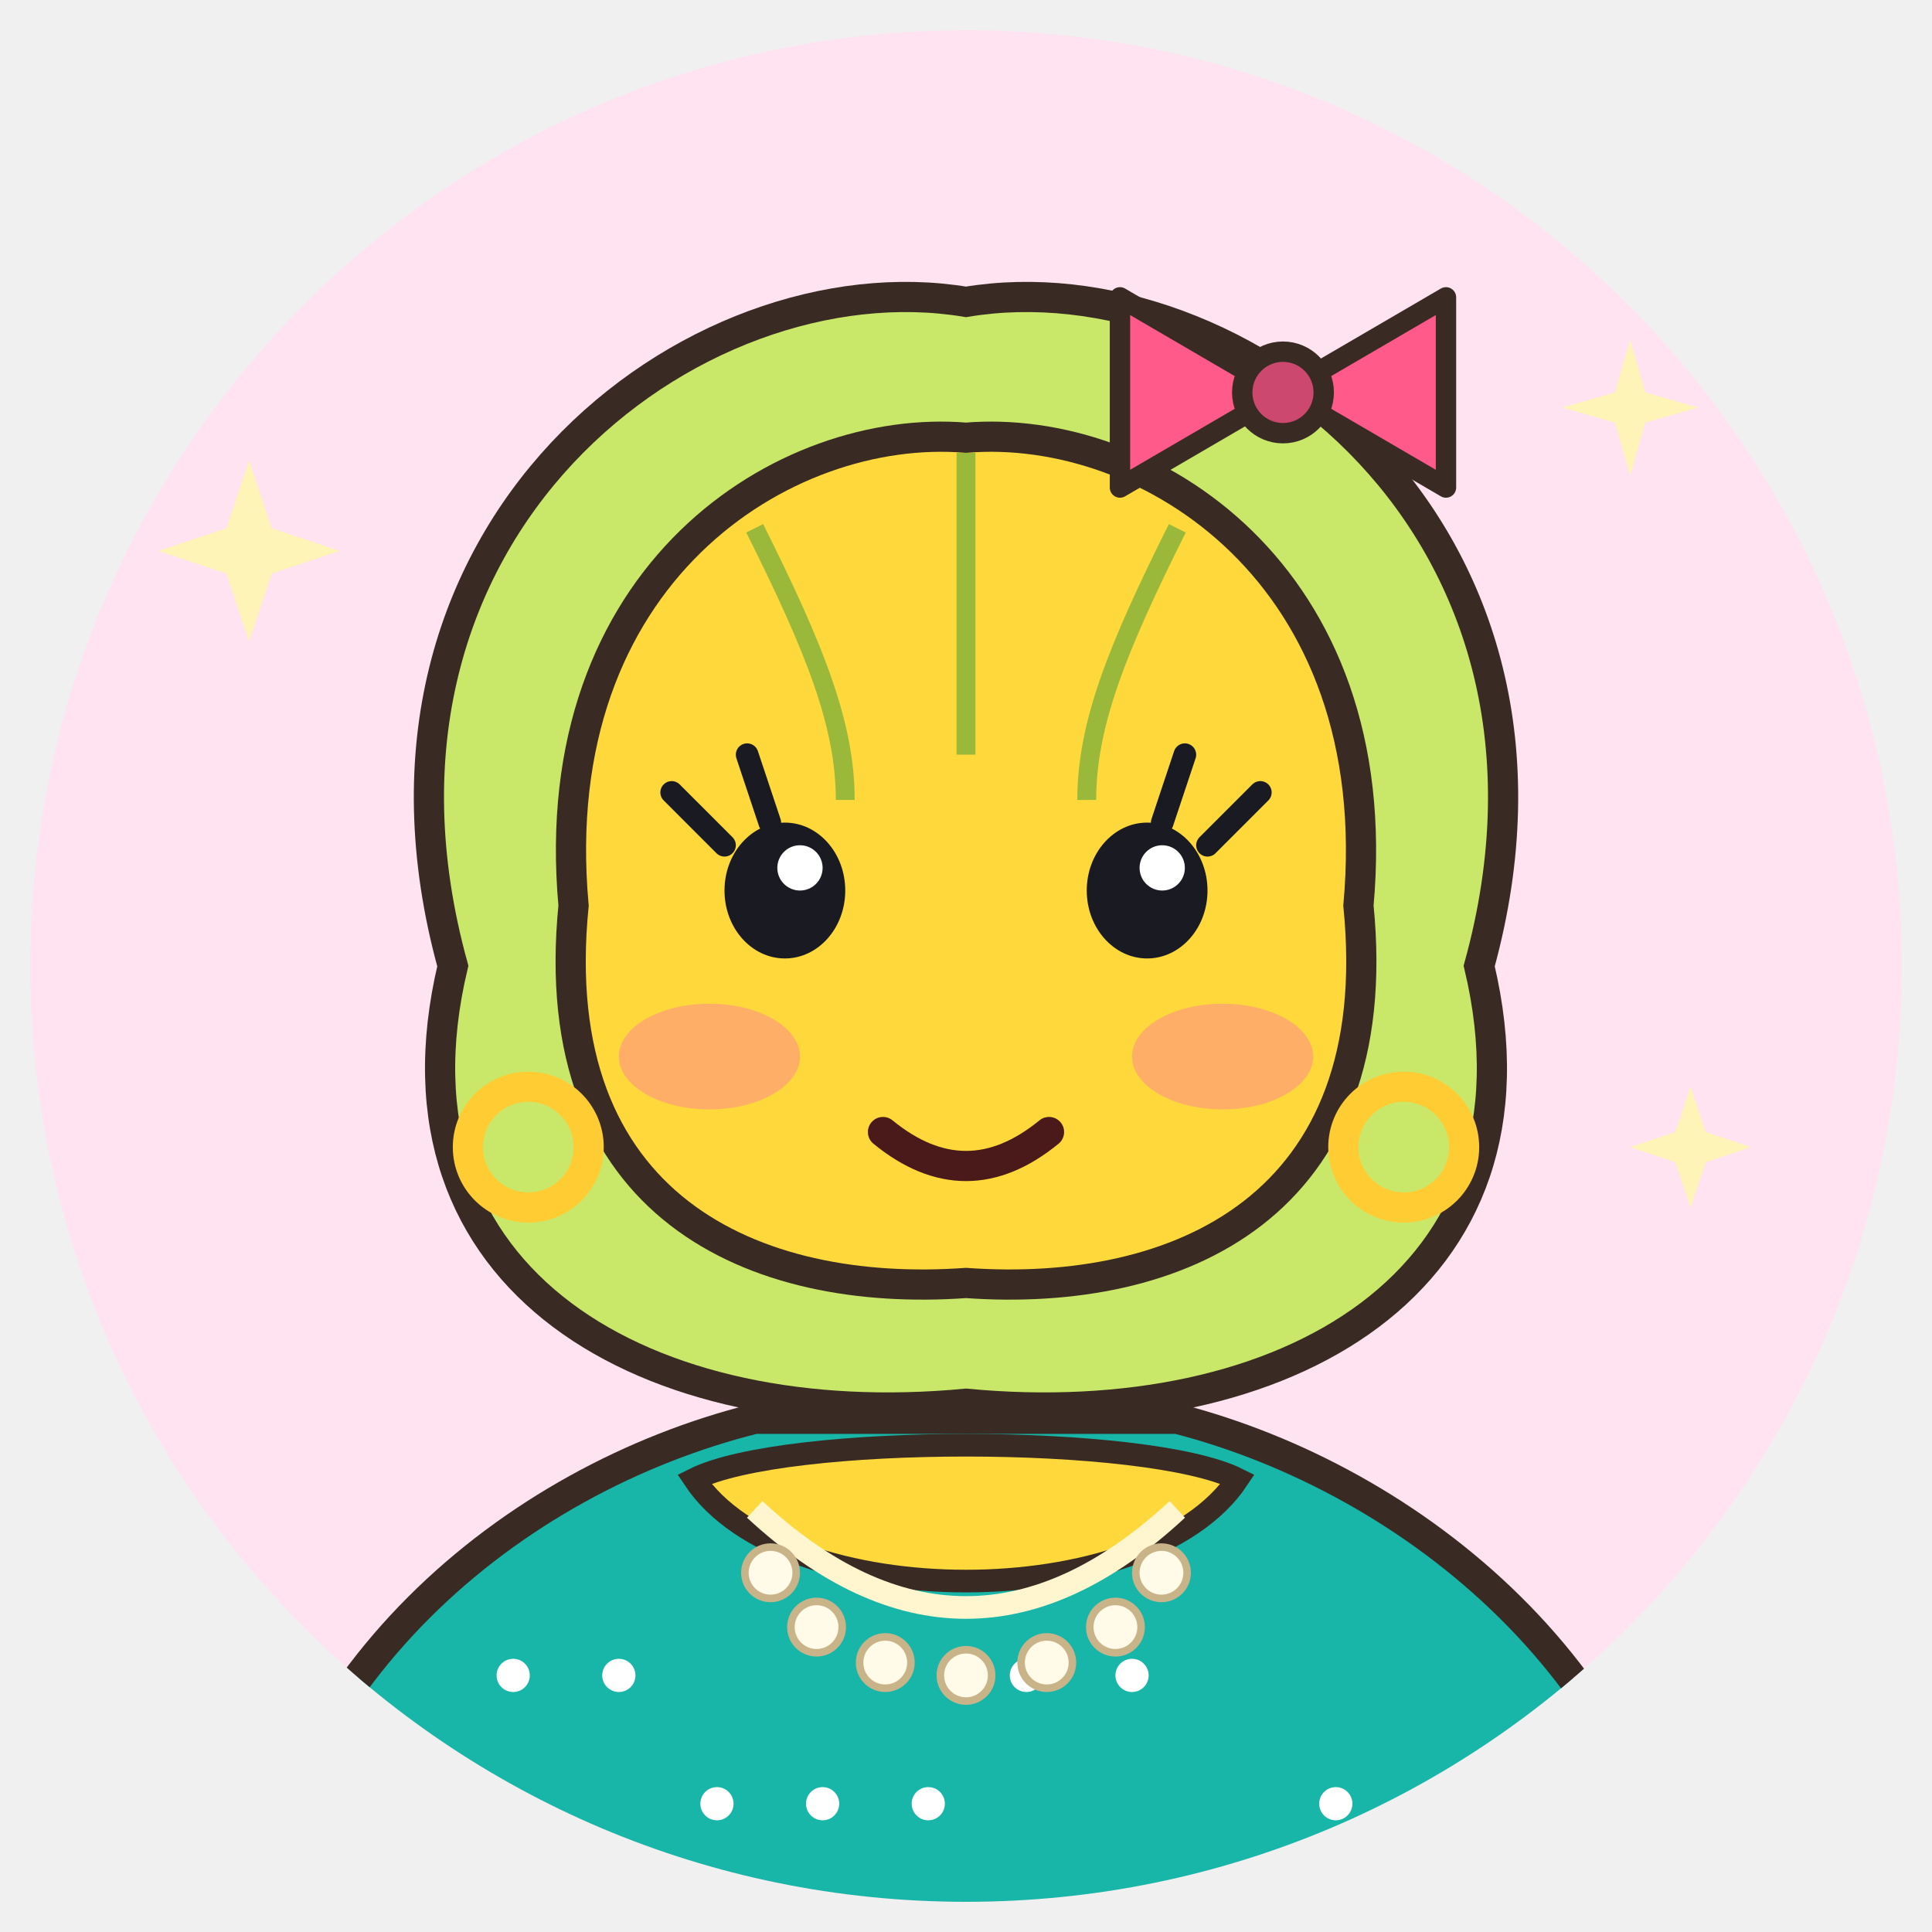
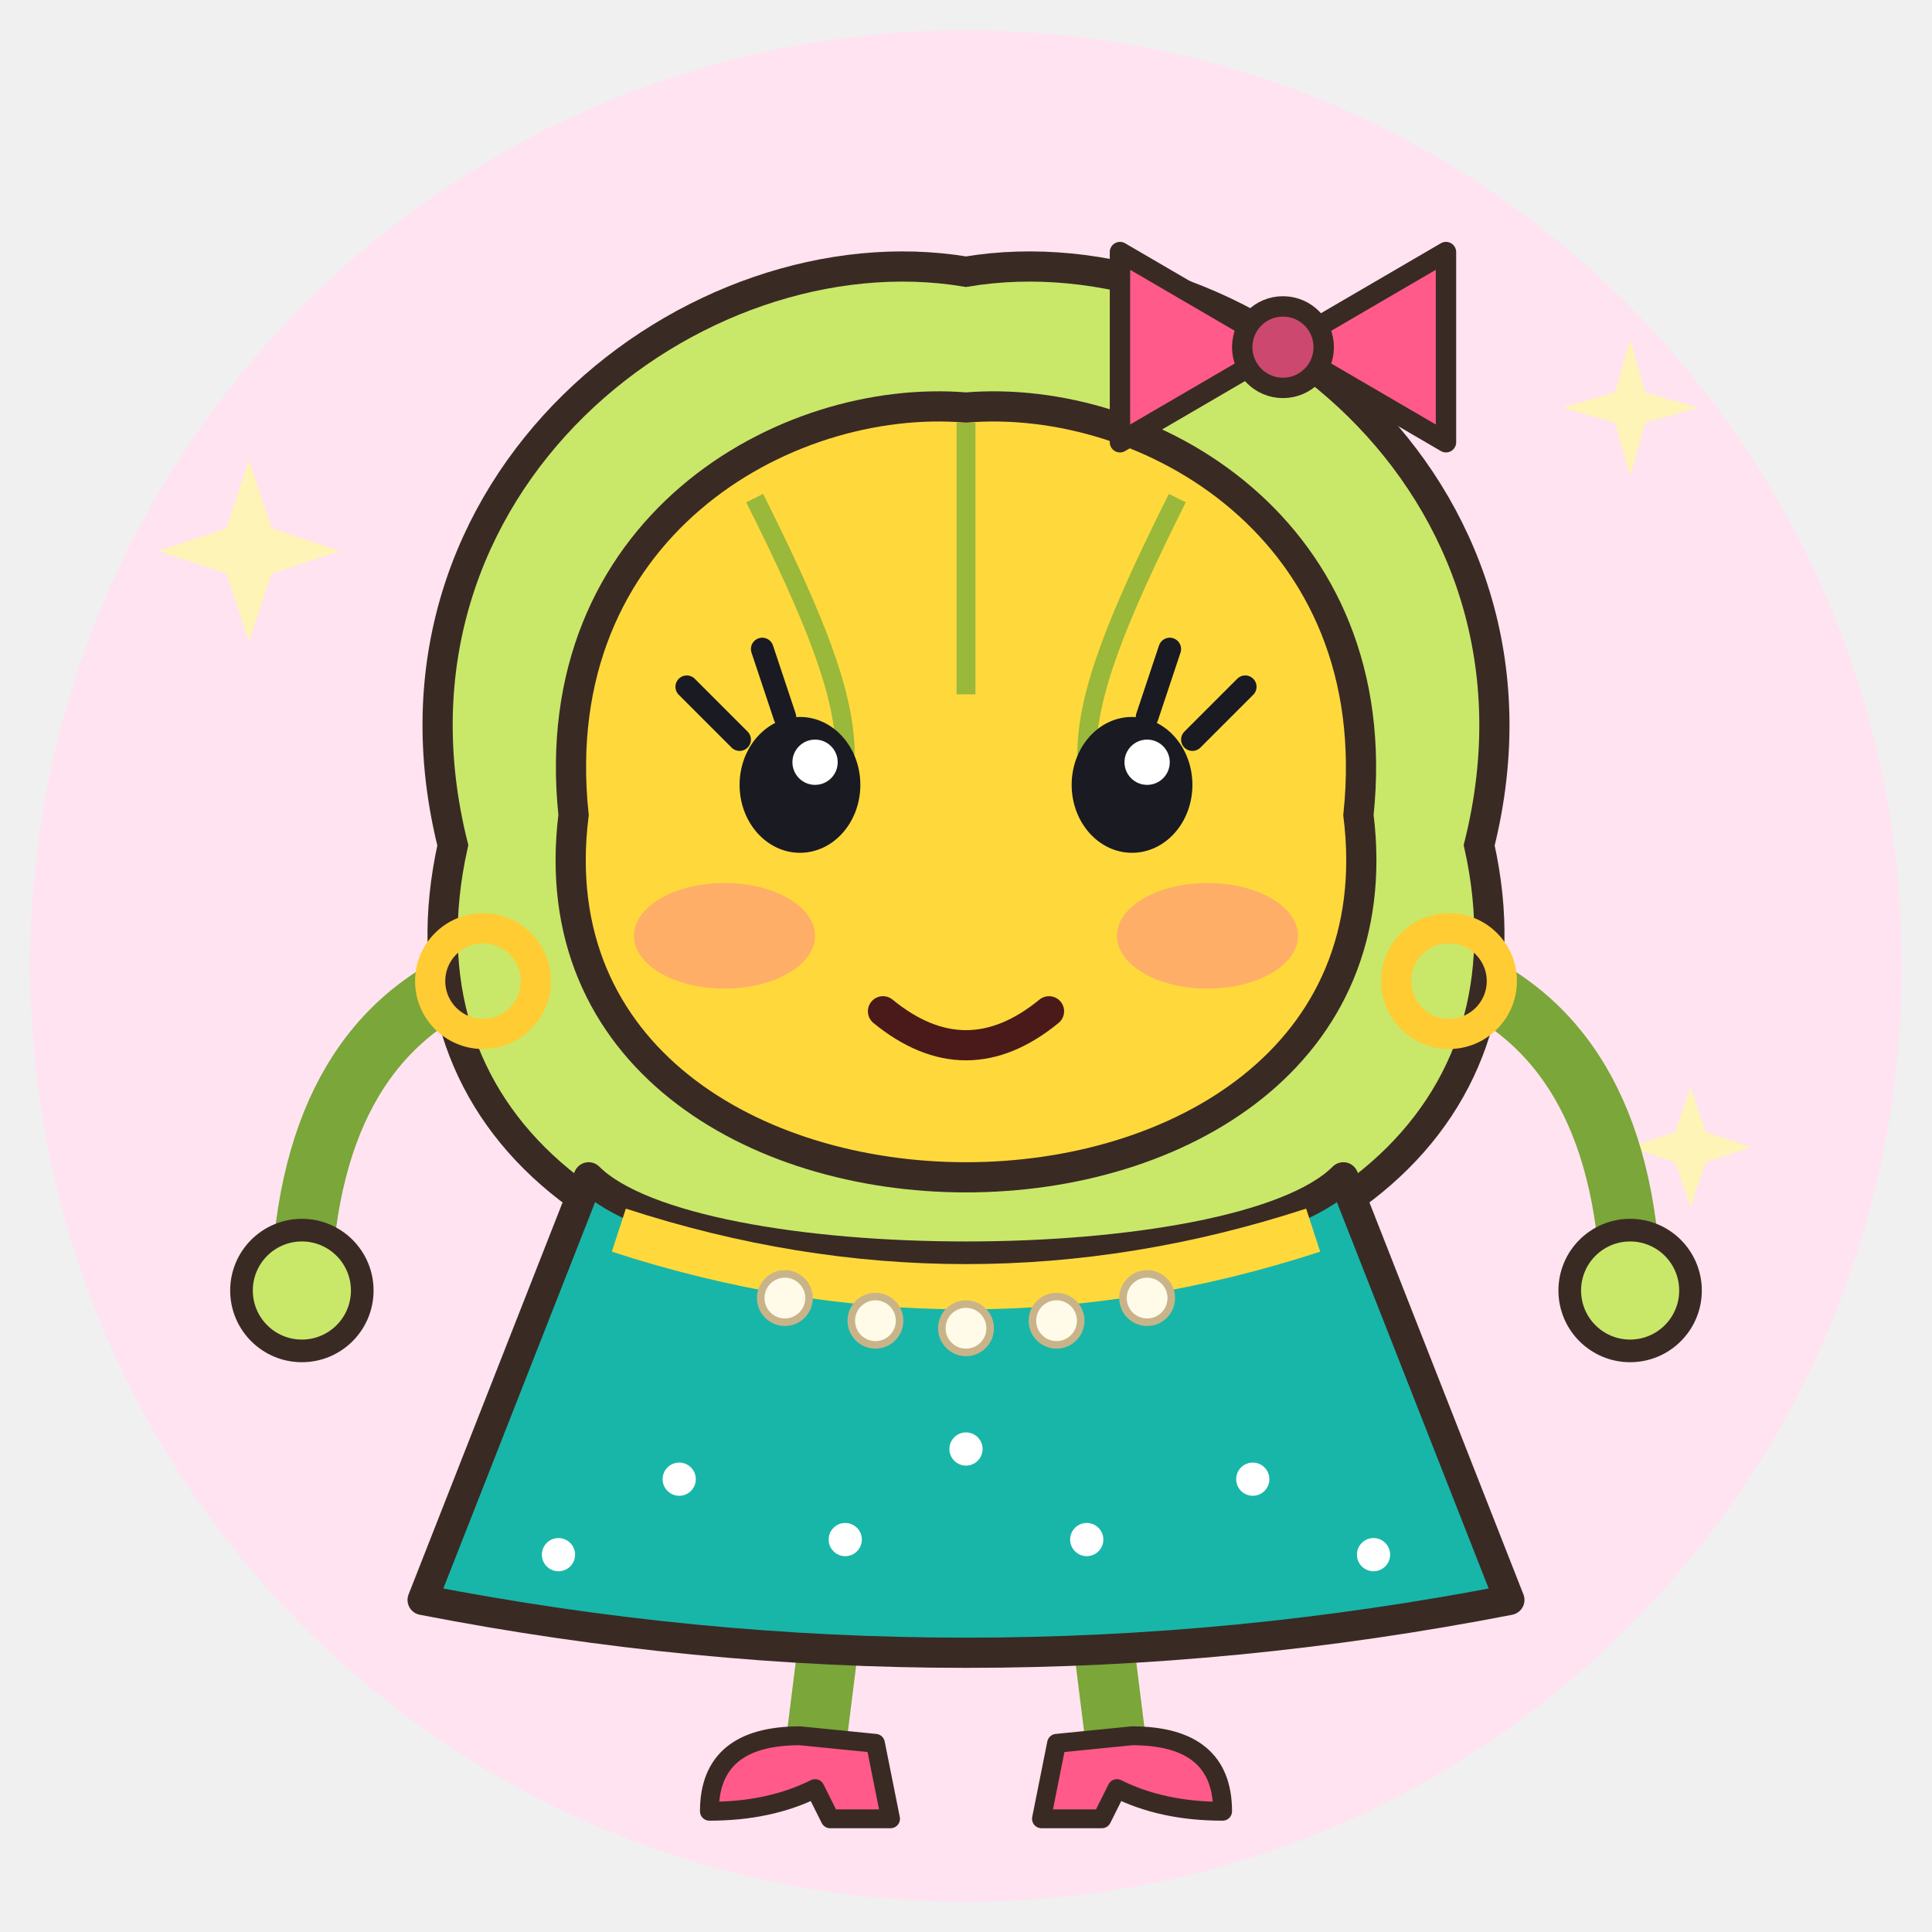
<svg xmlns="http://www.w3.org/2000/svg" viewBox="0 0 256 256" width="256" height="256">
  <defs>
-     <linearGradient id="rb" x1="0" y1="0" x2="1" y2="1">
-       <stop offset="0" stop-color="#ff7b7b" />
-       <stop offset=".2" stop-color="#ffc56b" />
-       <stop offset=".4" stop-color="#fff07a" />
-       <stop offset=".6" stop-color="#8ef08e" />
-       <stop offset=".8" stop-color="#7ac8ff" />
-       <stop offset="1" stop-color="#c49bff" />
-     </linearGradient>
    <clipPath id="cc">
      <circle cx="128" cy="128" r="124" />
    </clipPath>
  </defs>
  <circle cx="128" cy="128" r="124" fill="#ffe3f0" />
  <g fill="#fff6b0" opacity=".9">
    <path d="M30 70 l3 -9 l3 9 l9 3 l-9 3 l-3 9 l-3 -9 l-9 -3 Z" />
    <path d="M214 52 l2 -7 l2 7 l7 2 l-7 2 l-2 7 l-2 -7 l-7 -2 Z" />
    <path d="M222 150 l2 -6 l2 6 l6 2 l-6 2 l-2 6 l-2 -6 l-6 -2 Z" />
  </g>
  <g clip-path="url(#cc)">
-     <path d="M32 262 C36 222 68 196 100 188 L156 188 C187 196 220 222 224 262 Z" fill="#18b6a8" stroke="#3a2a24" stroke-width="4" />
-     <path d="M92 196 C104 214 152 214 164 196 C152 190 104 190 92 196 Z" fill="#ffd93b" stroke="#3a2a24" stroke-width="3" />
-     <circle cx="95" cy="239" r="2.2" fill="#fff" />
-     <circle cx="136" cy="222" r="2.2" fill="#fff" />
-     <circle cx="177" cy="239" r="2.2" fill="#fff" />
-     <circle cx="68" cy="222" r="2.2" fill="#fff" />
-     <circle cx="109" cy="239" r="2.2" fill="#fff" />
-     <circle cx="150" cy="222" r="2.2" fill="#fff" />
-     <circle cx="191" cy="239" r="2.2" fill="#fff" />
-     <circle cx="82" cy="222" r="2.2" fill="#fff" />
-     <circle cx="123" cy="239" r="2.2" fill="#fff" />
-     <path d="M100 200 Q128 226 156 200" fill="none" stroke="#fff6d0" stroke-width="3" />
+     <path d="M112 200L108 232M144 200L148 232" stroke="#7aa63a" stroke-width="8" stroke-linecap="round" />
+     <path d="M94 240Q94 230 106 230L116 231L118 241H110L108 237Q102 240 94 240Z M162 240Q162 230 150 230L140 231L138 241H146L148 237Q154 240 162 240Z" fill="#ff5a8a" stroke="#3a2a24" stroke-width="2.5" stroke-linejoin="round" />
+     <path d="M66 128Q42 136 40 168M190 128Q214 136 216 168" fill="none" stroke="#7aa63a" stroke-width="8" stroke-linecap="round" />
+     <path d="M60 112 C48 64 92 30 128 36 C164 30 208 64 196 112 C204 148 176 172 128 172 C80 172 52 148 60 112 Z" fill="#c9e86a" stroke="#3a2a24" stroke-width="4" />
+     <path d="M76 108 C72 70 104 52 128 54 C152 52 184 70 180 108 C184 140 156 156 128 156 C100 156 72 140 76 108 Z" fill="#ffd93b" stroke="#3a2a24" stroke-width="4" />
+     <path d="M128 56 L128 92 M100 66 C108 82 112 92 112 100 M156 66 C148 82 144 92 144 100" fill="none" stroke="#9ab83a" stroke-width="2.5" />
+     <path d="M78 156 C92 170 164 170 178 156 L200 212 Q128 226 56 212 Z" fill="#18b6a8" stroke="#3a2a24" stroke-width="4" stroke-linejoin="round" />
+     <path d="M82 163 Q128 178 174 163" fill="none" stroke="#ffd93b" stroke-width="6" />
    <g fill="#fffbe8" stroke="#c9b48a" stroke-width="1">
-       <circle cx="153.9" cy="208.4" r="3.4" />
-       <circle cx="147.8" cy="215.6" r="3.4" />
-       <circle cx="138.7" cy="220.3" r="3.4" />
-       <circle cx="128.0" cy="222.0" r="3.4" />
-       <circle cx="117.3" cy="220.3" r="3.4" />
-       <circle cx="108.2" cy="215.6" r="3.4" />
-       <circle cx="102.1" cy="208.4" r="3.4" />
+       <circle cx="104" cy="172" r="3.2" />
+       <circle cx="116" cy="175" r="3.2" />
+       <circle cx="128" cy="176" r="3.2" />
+       <circle cx="140" cy="175" r="3.2" />
+       <circle cx="152" cy="172" r="3.2" />
    </g>
-     <g stroke="#3a2a24" stroke-width="4">
-       <path d="M60 128 C44 70 92 34 128 40 C164 34 212 70 196 128 C206 170 170 190 128 186 C86 190 50 170 60 128 Z" fill="#c9e86a" />
-       <path d="M76 120 C72 76 104 56 128 58 C152 56 184 76 180 120 C184 160 156 172 128 170 C100 172 72 160 76 120 Z" fill="#ffd93b" />
+     <g fill="#fff">
+       <circle cx="90" cy="196" r="2.2" />
+       <circle cx="112" cy="204" r="2.2" />
+       <circle cx="144" cy="204" r="2.2" />
+       <circle cx="166" cy="196" r="2.2" />
+       <circle cx="128" cy="192" r="2.2" />
+       <circle cx="74" cy="206" r="2.2" />
+       <circle cx="182" cy="206" r="2.2" />
    </g>
-     <path d="M128 60 L128 100 M100 70 C108 86 112 96 112 106 M156 70 C148 86 144 96 144 106" fill="none" stroke="#9ab83a" stroke-width="2.5" />
-     <ellipse cx="94" cy="140" rx="12" ry="7" fill="#ff7aa0" opacity=".45" />
-     <ellipse cx="162" cy="140" rx="12" ry="7" fill="#ff7aa0" opacity=".45" />
-     <ellipse cx="104" cy="118" rx="8" ry="9" fill="#1a1a22" />
-     <circle cx="106" cy="115" r="3" fill="#fff" />
-     <path d="M96 112 l-7 -7 M102 109 l-3 -9" stroke="#1a1a22" stroke-width="3" stroke-linecap="round" />
-     <ellipse cx="152" cy="118" rx="8" ry="9" fill="#1a1a22" />
-     <circle cx="154" cy="115" r="3" fill="#fff" />
-     <path d="M160 112 l7 -7 M154 109 l3 -9" stroke="#1a1a22" stroke-width="3" stroke-linecap="round" />
-     <path d="M117 150 Q128 159 139 150" fill="none" stroke="#4a1a1a" stroke-width="4" stroke-linecap="round" />
-     <g transform="translate(170 52) scale(0.90)">
+     <circle cx="40" cy="171" r="8" fill="#c9e86a" stroke="#3a2a24" stroke-width="3" />
+     <circle cx="216" cy="171" r="8" fill="#c9e86a" stroke="#3a2a24" stroke-width="3" />
+     <ellipse cx="96" cy="124" rx="12" ry="7" fill="#ff7aa0" opacity=".45" />
+     <ellipse cx="160" cy="124" rx="12" ry="7" fill="#ff7aa0" opacity=".45" />
+     <ellipse cx="106" cy="104" rx="8" ry="9" fill="#1a1a22" />
+     <circle cx="108" cy="101" r="3" fill="#fff" />
+     <path d="M98 98 l-7 -7 M104 95 l-3 -9" stroke="#1a1a22" stroke-width="3" stroke-linecap="round" />
+     <ellipse cx="150" cy="104" rx="8" ry="9" fill="#1a1a22" />
+     <circle cx="152" cy="101" r="3" fill="#fff" />
+     <path d="M158 98 l7 -7 M152 95 l3 -9" stroke="#1a1a22" stroke-width="3" stroke-linecap="round" />
+     <path d="M117 134 Q128 143 139 134" fill="none" stroke="#4a1a1a" stroke-width="4" stroke-linecap="round" />
+     <g transform="translate(170 46) scale(0.90)">
      <path d="M0 0 L-24 -14 L-24 14 Z M0 0 L24 -14 L24 14 Z" fill="#ff5a8a" stroke="#3a2a24" stroke-width="3" stroke-linejoin="round" />
      <circle r="6" fill="#cc486e" stroke="#3a2a24" stroke-width="3" />
    </g>
-     <circle cx="70" cy="152" r="8" fill="none" stroke="#ffcc33" stroke-width="4" />
-     <circle cx="186" cy="152" r="8" fill="none" stroke="#ffcc33" stroke-width="4" />
+     <circle cx="64" cy="130" r="7" fill="none" stroke="#ffcc33" stroke-width="4" />
+     <circle cx="192" cy="130" r="7" fill="none" stroke="#ffcc33" stroke-width="4" />
  </g>
</svg>
